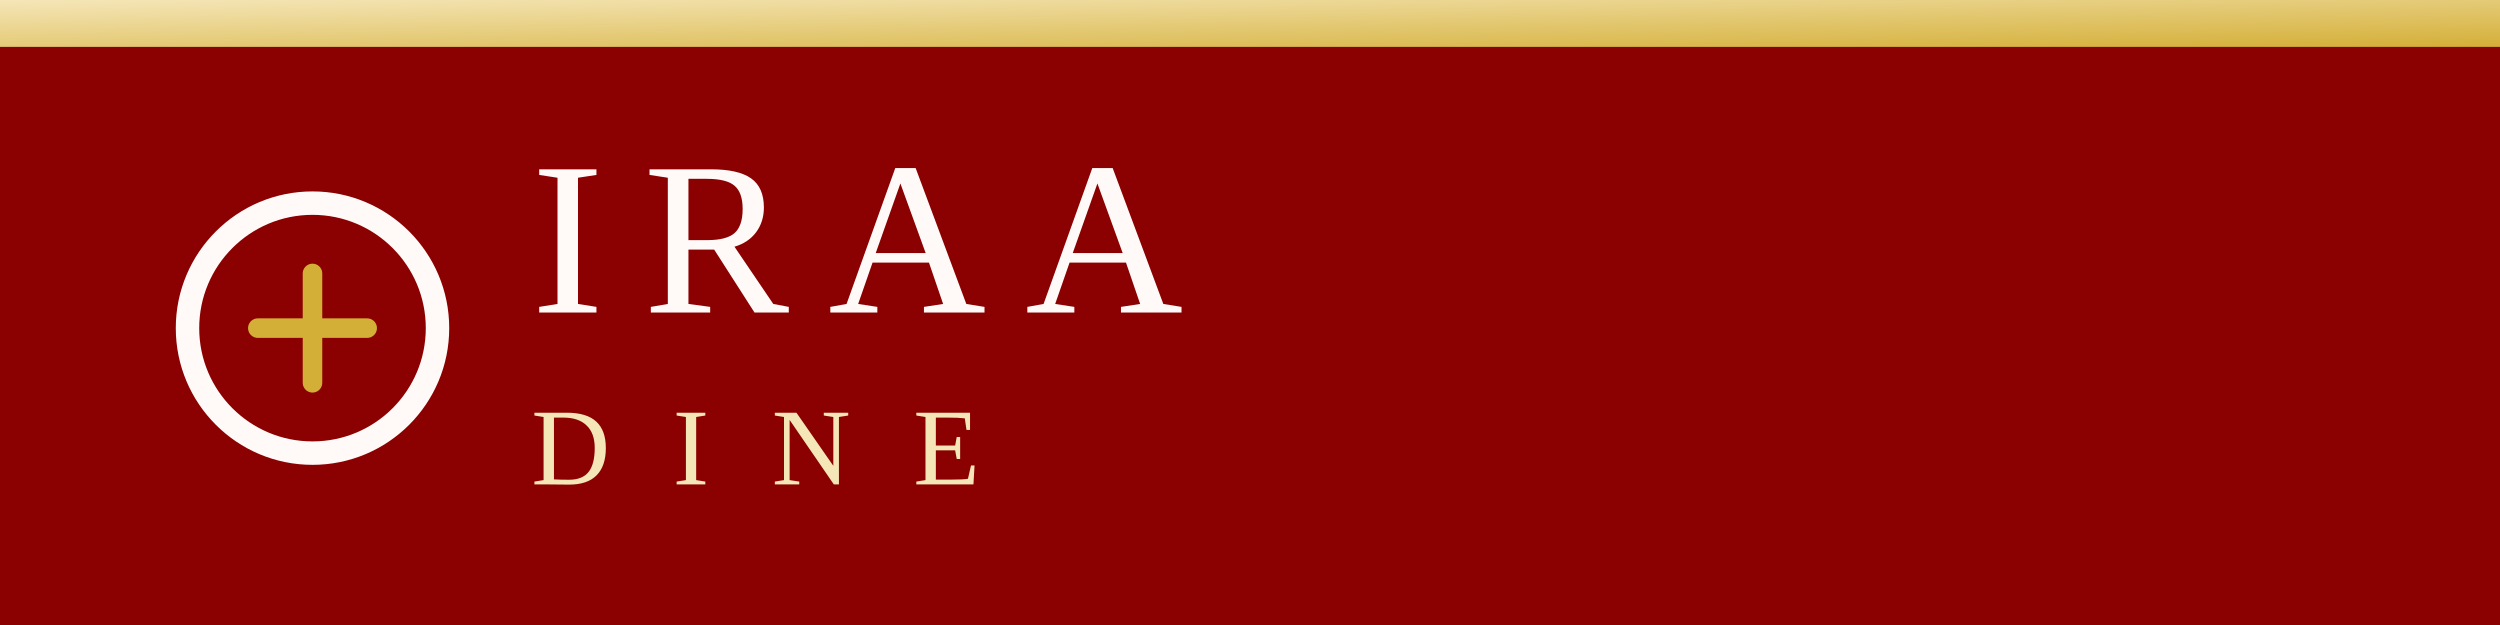
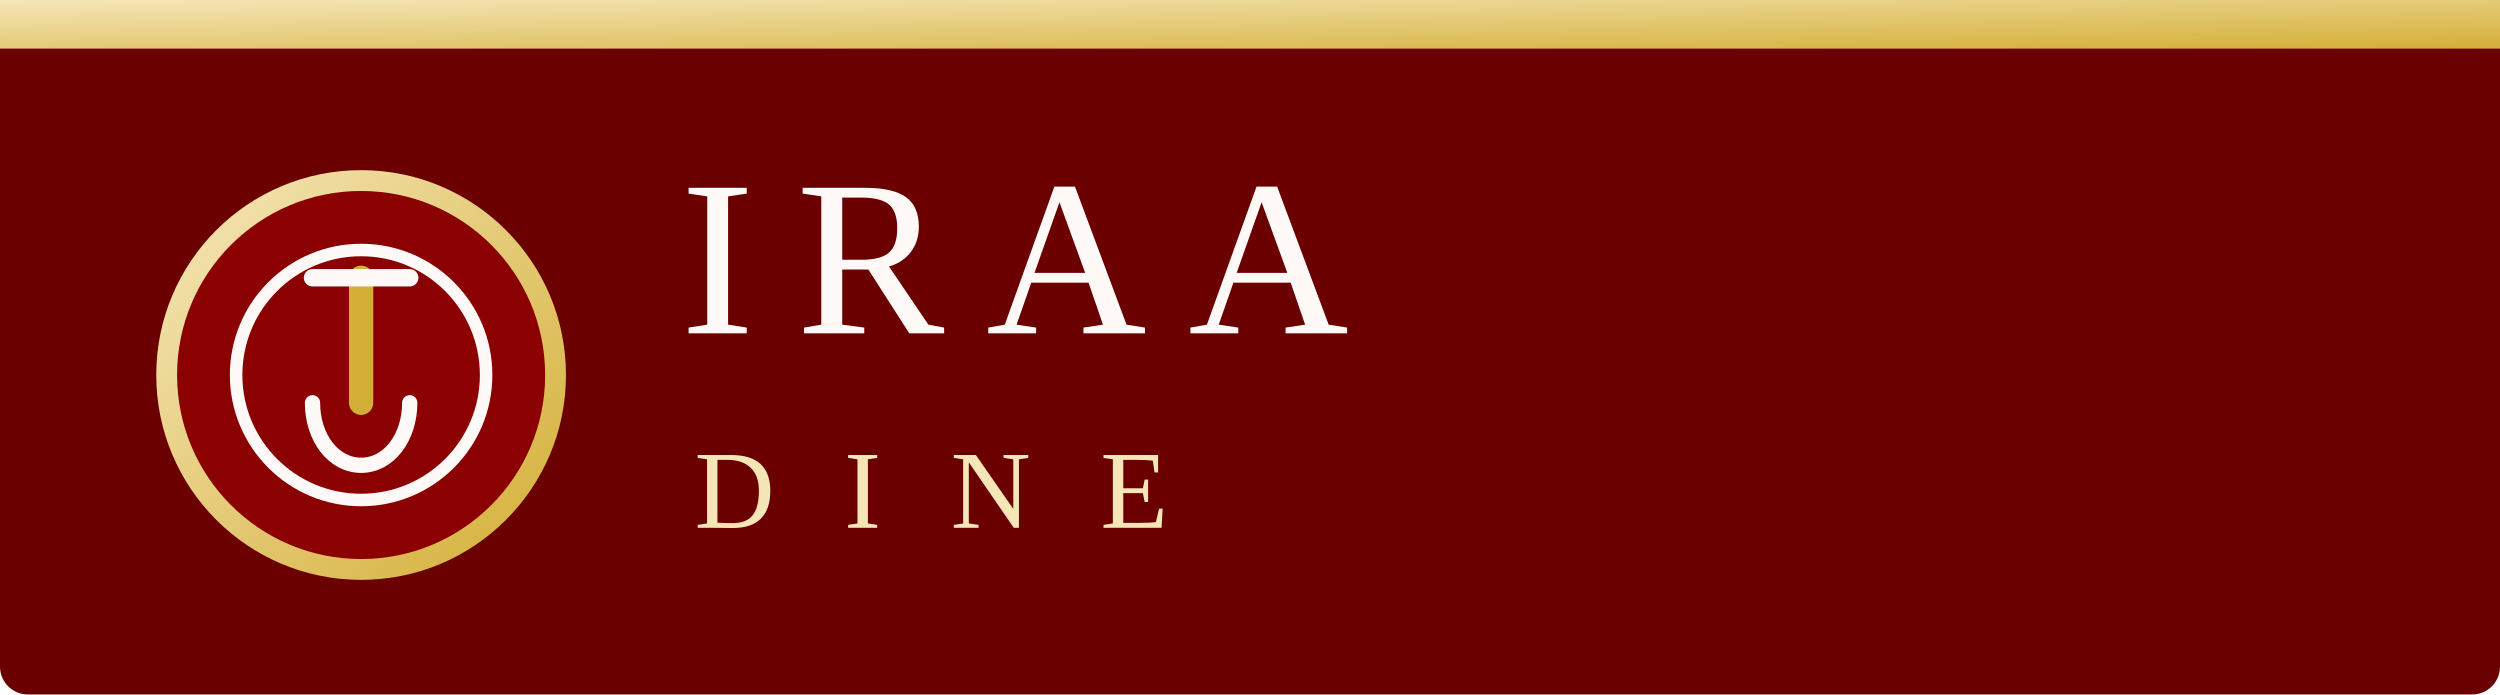
- <svg xmlns="http://www.w3.org/2000/svg" viewBox="0 0 320 80" role="img" aria-label="IRAA Dine">
+ <svg xmlns="http://www.w3.org/2000/svg" viewBox="0 0 360 100" role="img" aria-label="IRAA Dine">
  <defs>
-     <linearGradient id="iraa" x1="0%" y1="0%" x2="100%" y2="100%">
+     <linearGradient id="g" x1="0%" y1="0%" x2="100%" y2="100%">
      <stop offset="0%" stop-color="#F5E6B8" />
      <stop offset="100%" stop-color="#D4AF37" />
    </linearGradient>
  </defs>
-   <rect width="320" height="80" fill="#8B0000" />
-   <rect x="0" y="0" width="320" height="6" fill="url(#iraa)" />
-   <circle cx="40" cy="42" r="16" fill="none" stroke="#FFFAF7" stroke-width="3" />
-   <path d="M33 42h14M40 35v14" stroke="#D4AF37" stroke-width="2.5" stroke-linecap="round" />
-   <text x="68" y="40" fill="#FFFAF7" font-family="Georgia, 'Times New Roman', serif" font-size="28" letter-spacing="5">IRAA</text>
-   <text x="68" y="62" fill="#F5E6B8" font-family="Georgia, 'Times New Roman', serif" font-size="14" letter-spacing="8">DINE</text>
+   <rect width="360" height="100" rx="4" fill="#6B0000" />
+   <rect x="0" y="0" width="360" height="7" fill="url(#g)" />
+   <circle cx="52" cy="54" r="28" fill="#8B0000" stroke="url(#g)" stroke-width="3" />
+   <circle cx="52" cy="54" r="18" fill="none" stroke="#FFFAF7" stroke-width="1.8" />
+   <path d="M52 40v18" stroke="#D4AF37" stroke-width="3.5" stroke-linecap="round" />
+   <path d="M45 40h14" stroke="#FFFAF7" stroke-width="2.5" stroke-linecap="round" />
+   <path d="M45 58c0 5 3 9 7 9s7-4 7-9" fill="none" stroke="#FFFAF7" stroke-width="2.2" stroke-linecap="round" />
+   <text x="98" y="48" fill="#FFFAF7" font-family="Georgia, 'Times New Roman', serif" font-size="32" letter-spacing="6">IRAA</text>
+   <text x="100" y="76" fill="#F5E6B8" font-family="Georgia, 'Times New Roman', serif" font-size="16" letter-spacing="10">DINE</text>
</svg>
